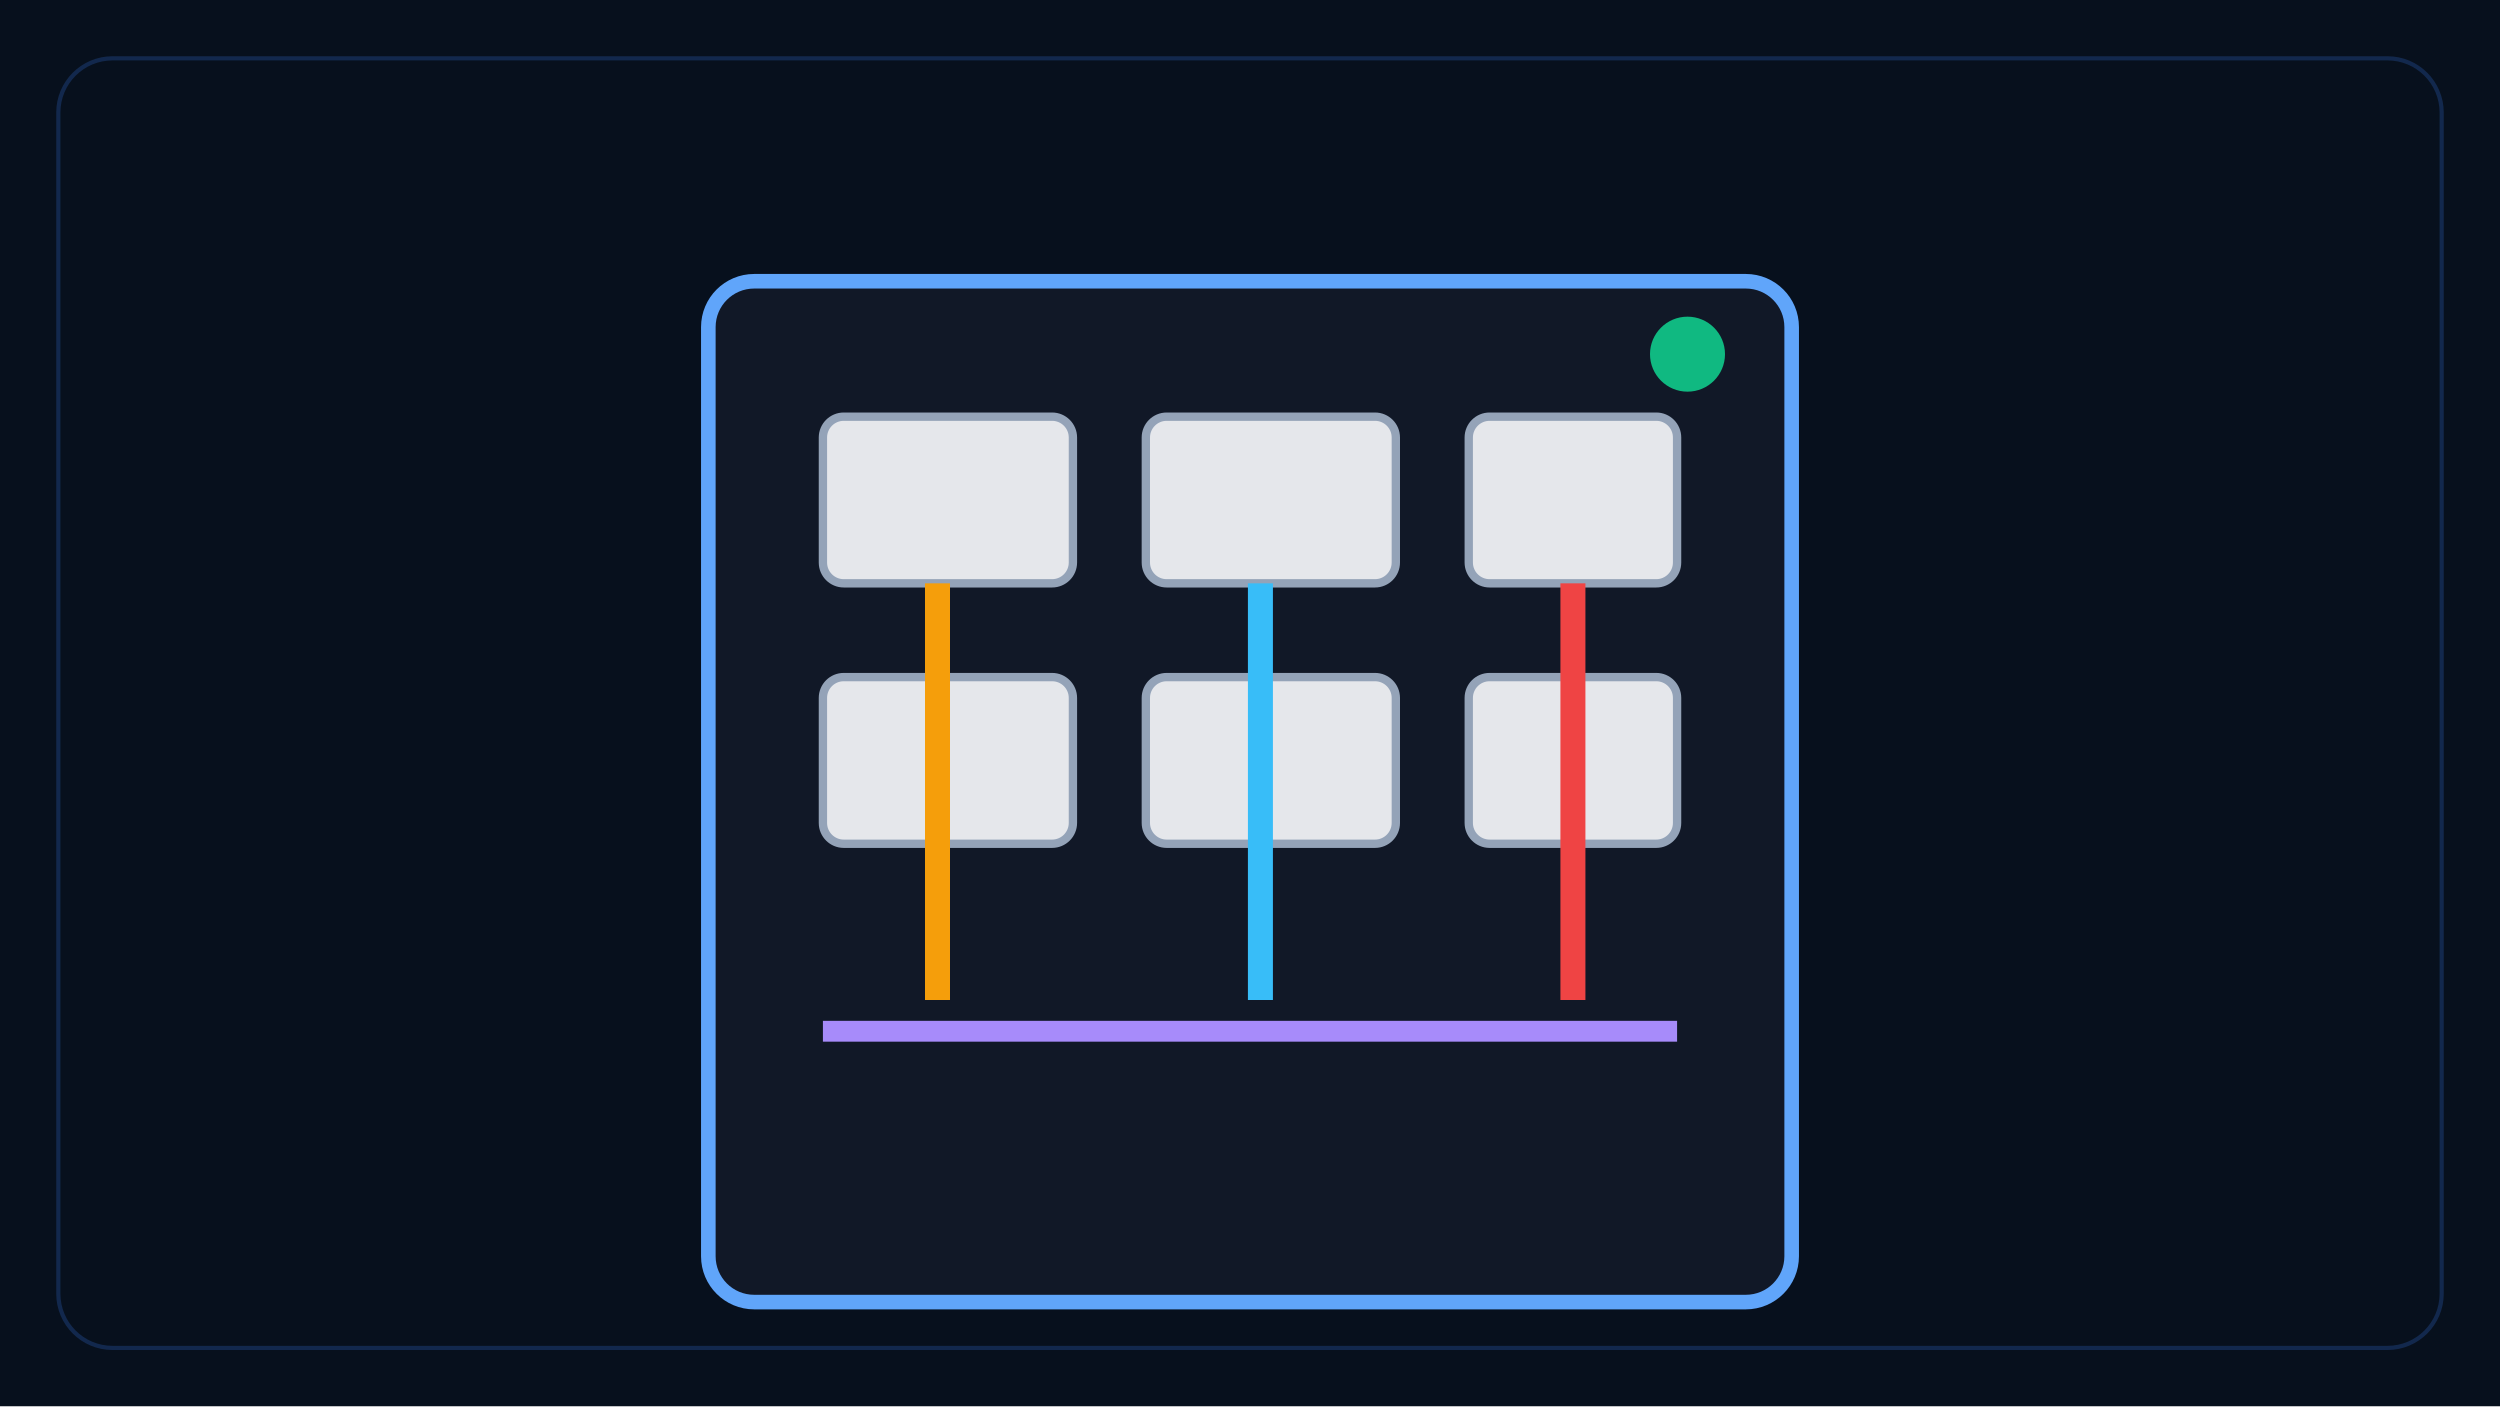
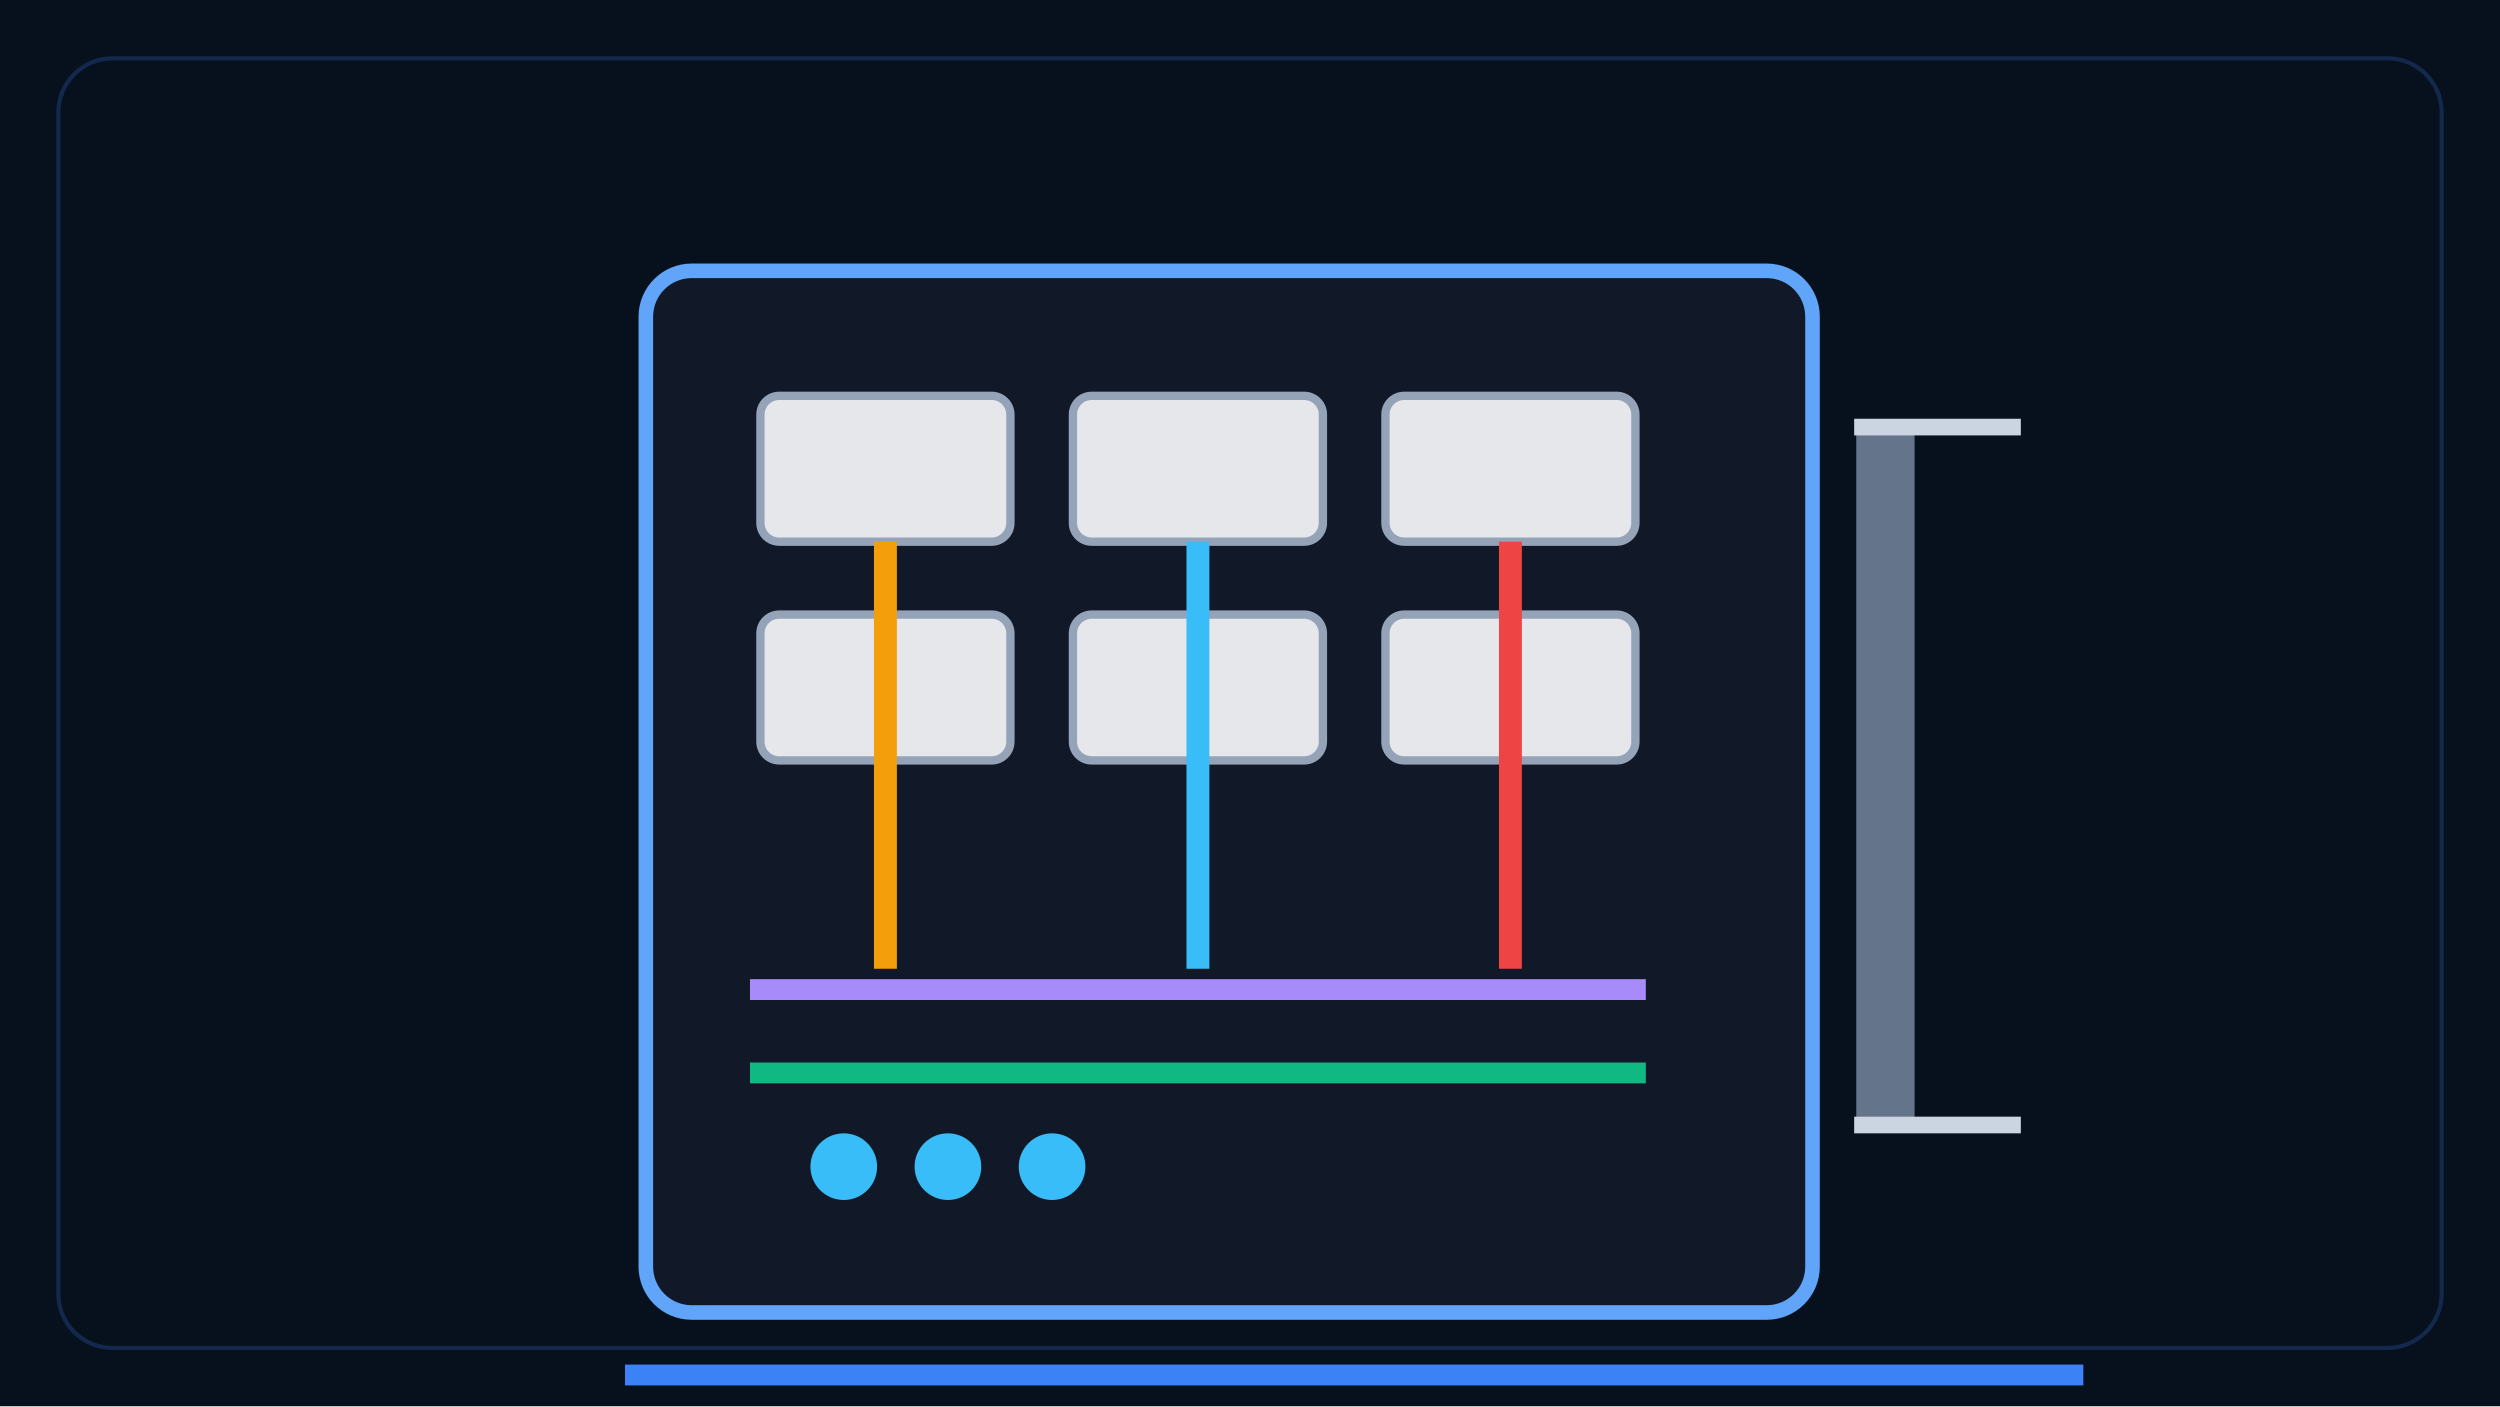
<svg xmlns="http://www.w3.org/2000/svg" viewBox="0 0 1200 675">
  <rect width="1200" height="675" fill="#07101d" />
-   <g transform="translate(220 75)">
-     <rect x="120" y="60" width="520" height="490" rx="22" fill="#111827" stroke="#60a5fa" stroke-width="7" />
+   <g transform="translate(200 70)">
+     <rect x="110" y="60" width="560" height="500" rx="22" fill="#111827" stroke="#60a5fa" stroke-width="7" />
    <g fill="#e5e7eb" stroke="#94a3b8" stroke-width="4">
-       <rect x="175" y="125" width="120" height="80" rx="10" />
-       <rect x="330" y="125" width="120" height="80" rx="10" />
-       <rect x="485" y="125" width="100" height="80" rx="10" />
-       <rect x="175" y="250" width="120" height="80" rx="10" />
-       <rect x="330" y="250" width="120" height="80" rx="10" />
-       <rect x="485" y="250" width="100" height="80" rx="10" />
+       <rect x="165" y="120" width="120" height="70" rx="9" />
+       <rect x="315" y="120" width="120" height="70" rx="9" />
+       <rect x="465" y="120" width="120" height="70" rx="9" />
+       <rect x="165" y="225" width="120" height="70" rx="9" />
+       <rect x="315" y="225" width="120" height="70" rx="9" />
+       <rect x="465" y="225" width="120" height="70" rx="9" />
    </g>
-     <g stroke-width="12">
-       <path d="M230 205v200" stroke="#f59e0b" />
-       <path d="M385 205v200" stroke="#38bdf8" />
-       <path d="M535 205v200" stroke="#ef4444" />
+     <g stroke-width="11">
+       <path d="M225 190v205" stroke="#f59e0b" />
+       <path d="M375 190v205" stroke="#38bdf8" />
+       <path d="M525 190v205" stroke="#ef4444" />
    </g>
-     <path d="M175 420h410" stroke="#a78bfa" stroke-width="10" />
-     <circle cx="590" cy="95" r="18" fill="#10b981" />
+     <path d="M160 405h430" stroke="#a78bfa" stroke-width="10" />
+     <path d="M160 445h430" stroke="#10b981" stroke-width="10" />
+     <g fill="#38bdf8">
+       <circle cx="205" cy="490" r="16" />
+       <circle cx="255" cy="490" r="16" />
+       <circle cx="305" cy="490" r="16" />
+     </g>
+     <path d="M705 135v335" stroke="#64748b" stroke-width="28" />
+     <path d="M690 135h80M690 470h80" stroke="#cbd5e1" stroke-width="8" />
+     <path d="M100 590h700" stroke="#3b82f6" stroke-width="10" />
  </g>
  <rect x="28" y="28" width="1144" height="619" rx="26" fill="none" stroke="#3b82f6" stroke-opacity=".22" stroke-width="2" />
</svg>
